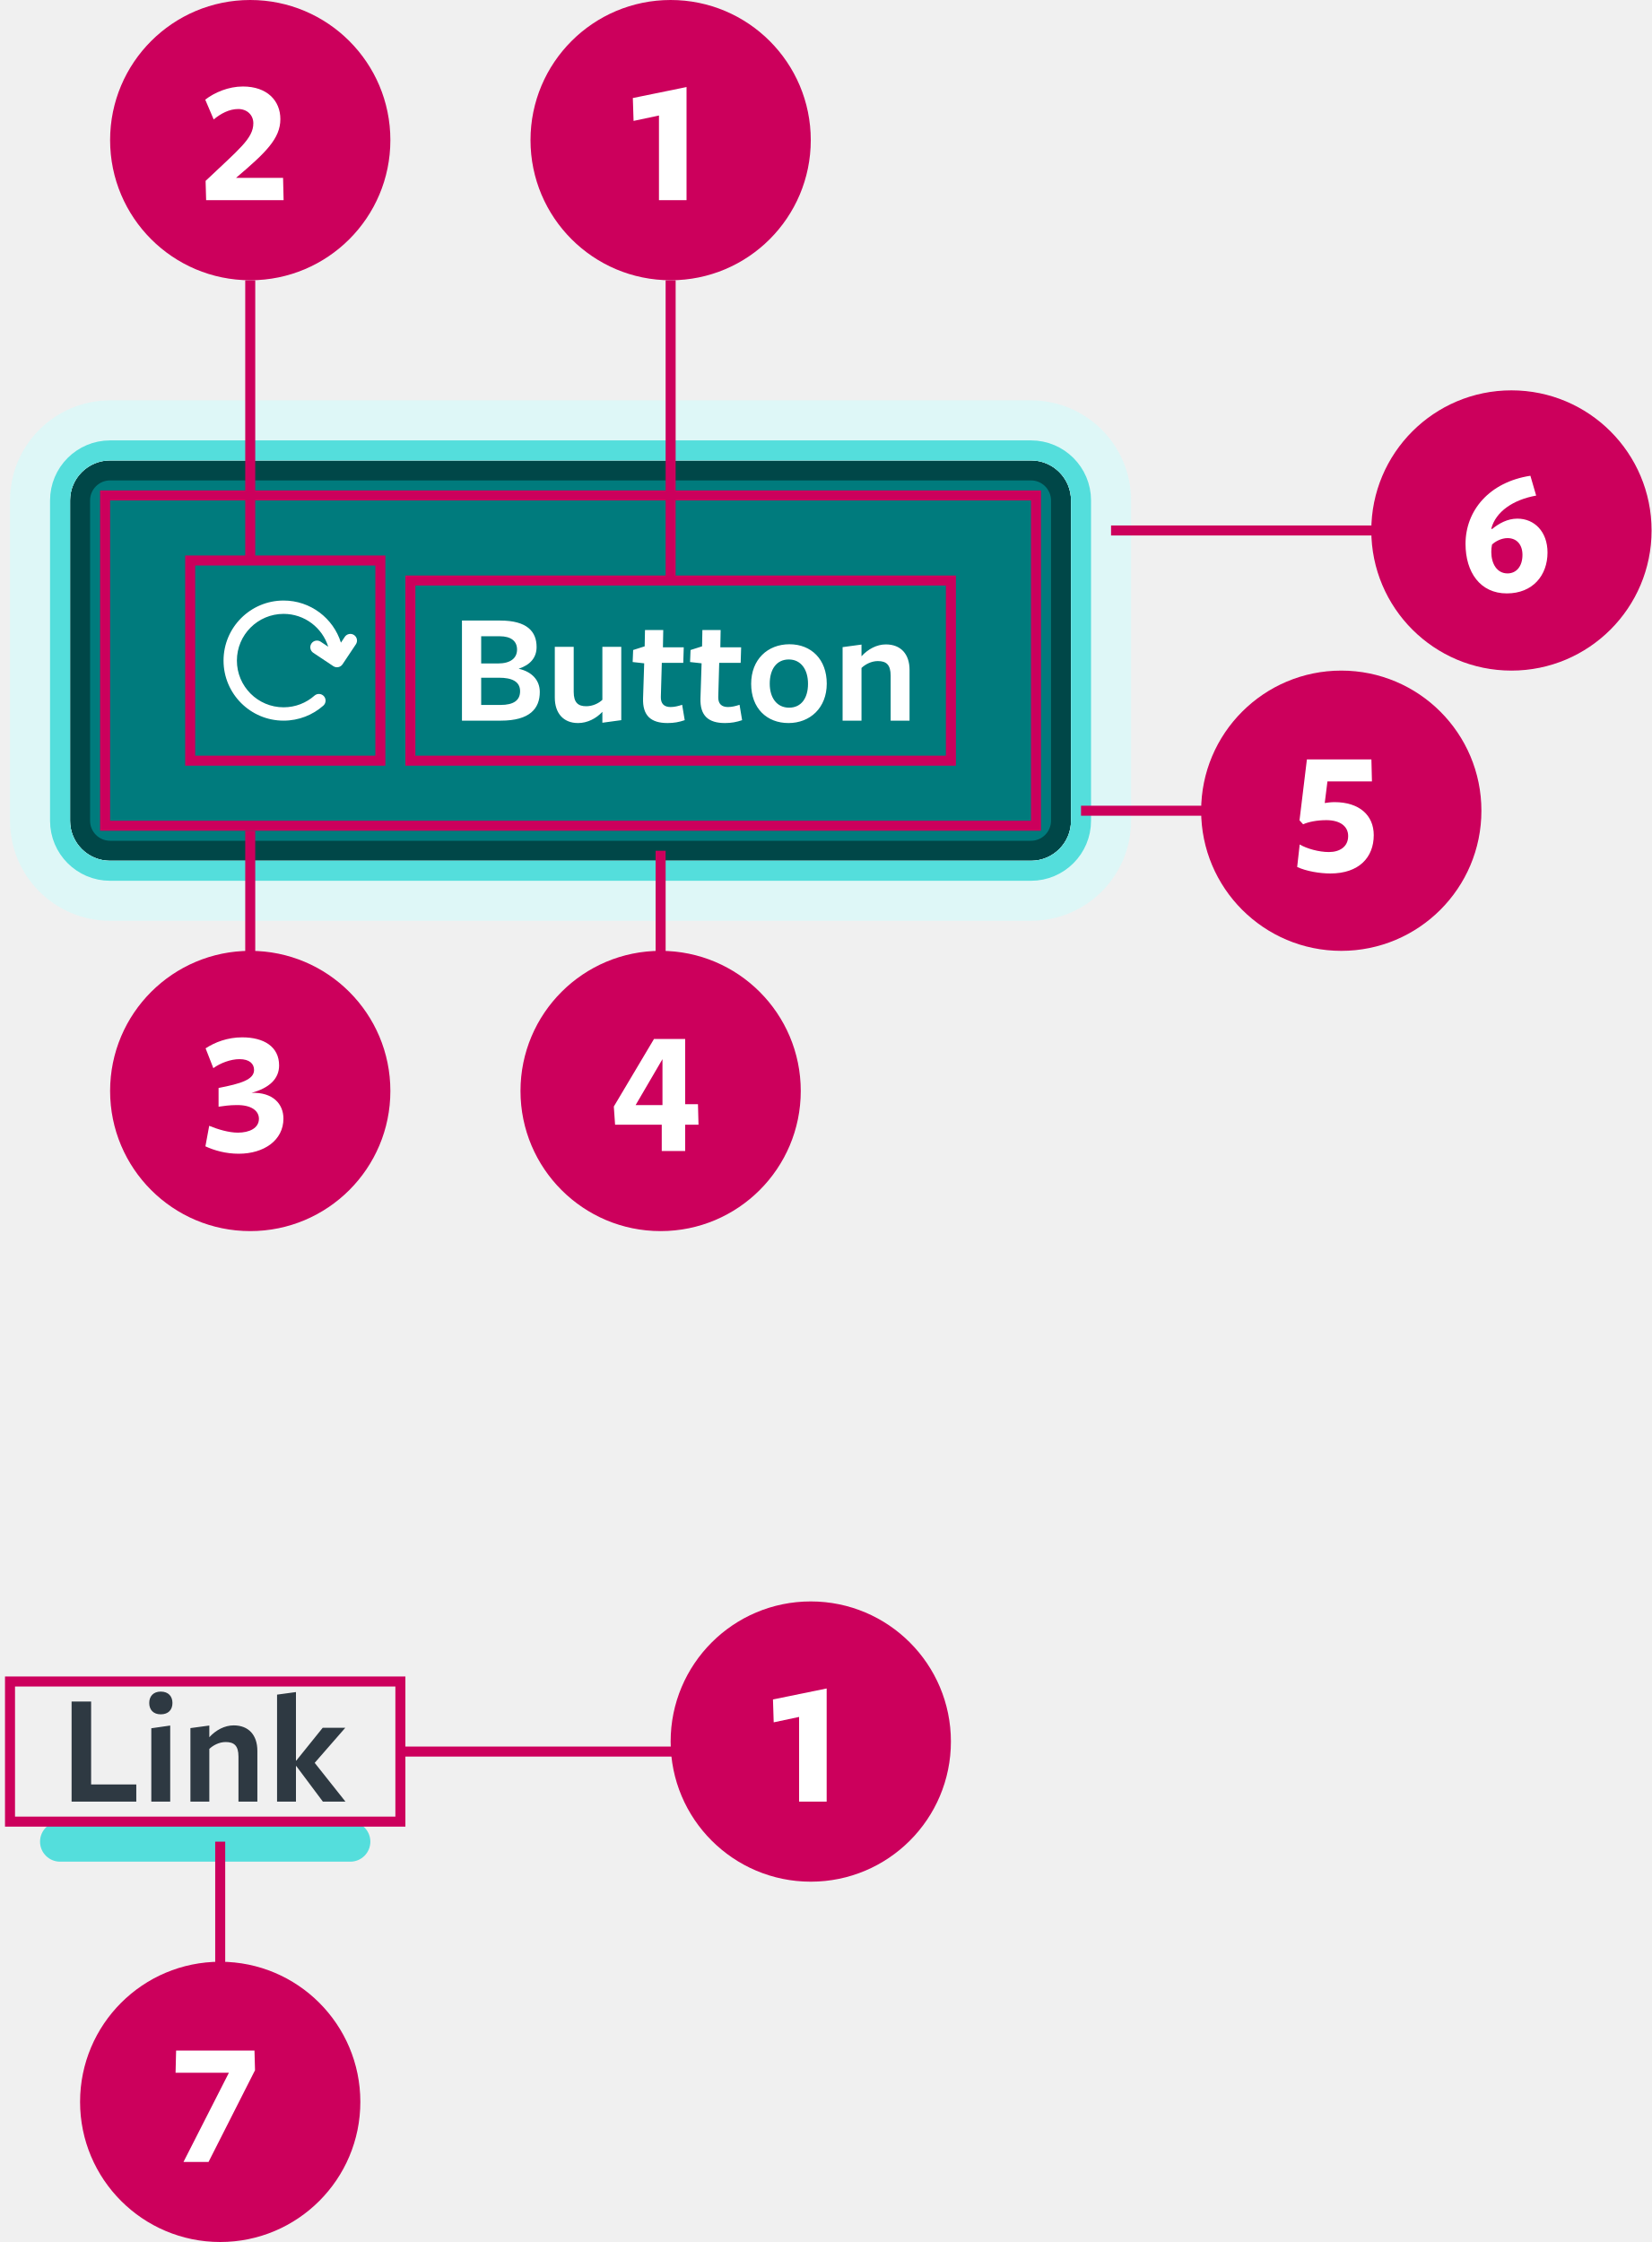
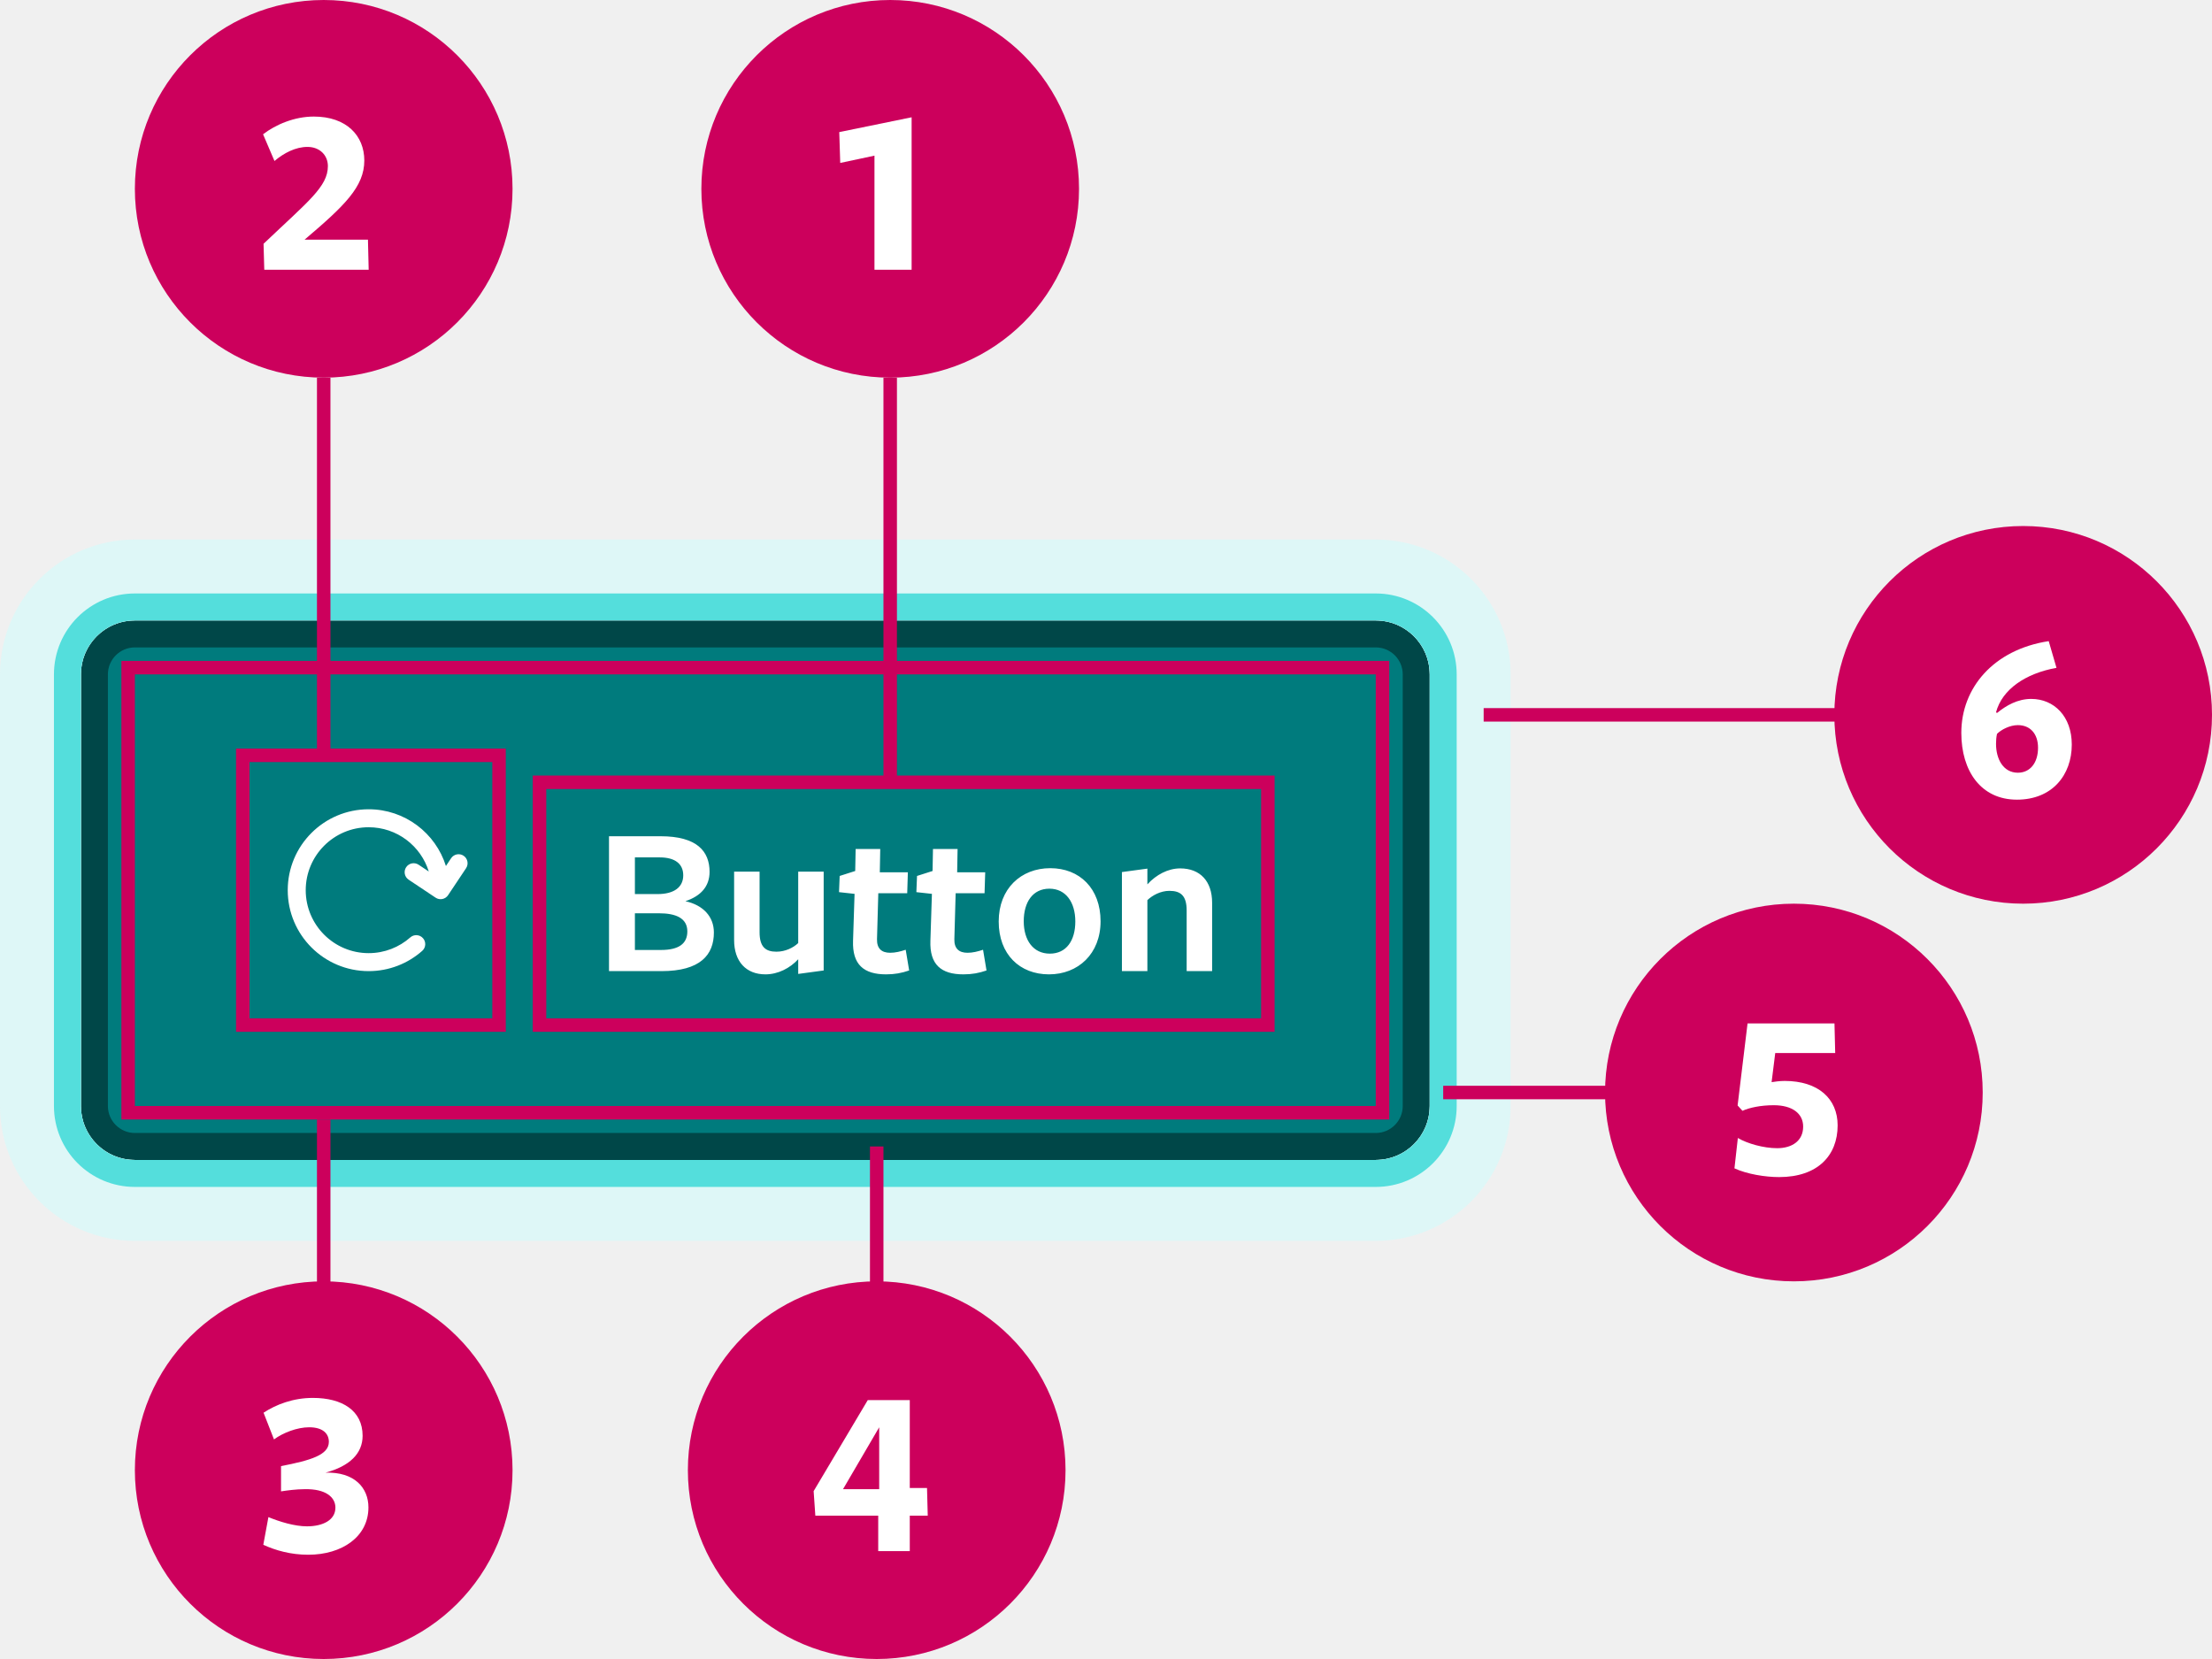
- <svg xmlns="http://www.w3.org/2000/svg" width="165" height="224" viewBox="0 0 165 224" fill="none">
-   <rect x="8" y="47" width="98" height="38" rx="3" fill="#007B7D" stroke="#004748" stroke-width="2" />
-   <rect x="4" y="43" width="106" height="46" rx="7" stroke="#DEF7F7" stroke-width="6" />
-   <rect x="6" y="45" width="102" height="42" rx="5" stroke="#54DEDC" stroke-width="2" />
-   <path fill-rule="evenodd" clip-rule="evenodd" d="M28.333 61.333C25.756 61.333 23.667 63.423 23.667 66C23.667 68.577 25.756 70.667 28.333 70.667C29.517 70.667 30.597 70.227 31.42 69.5C31.696 69.257 32.117 69.283 32.361 69.559C32.605 69.835 32.578 70.256 32.302 70.5C31.245 71.433 29.855 72 28.333 72C25.02 72 22.333 69.314 22.333 66C22.333 62.686 25.02 60 28.333 60C31.023 60 33.298 61.769 34.061 64.207L34.445 63.63C34.65 63.324 35.063 63.241 35.37 63.445C35.676 63.65 35.759 64.063 35.555 64.37L34.221 66.37C34.017 66.676 33.603 66.759 33.297 66.555L31.297 65.221C30.991 65.017 30.908 64.603 31.112 64.297C31.316 63.99 31.73 63.908 32.036 64.112L32.791 64.615C32.201 62.714 30.428 61.333 28.333 61.333Z" fill="white" />
-   <path d="M51.816 66.816C52.968 66.432 53.608 65.712 53.608 64.64C53.608 63.12 52.68 62 49.976 62H46.152V72H50.04C52.936 72 53.928 70.784 53.928 69.136C53.928 67.952 53.128 67.104 51.816 66.816ZM51.656 64.896C51.656 65.76 51 66.288 49.752 66.288C49.72 66.288 48.072 66.288 48.072 66.288V63.568C48.072 63.568 49.832 63.568 49.912 63.568C51.048 63.568 51.656 64.048 51.656 64.896ZM51.96 69.056C51.96 69.968 51.32 70.432 50.008 70.432C49.896 70.432 48.072 70.432 48.072 70.432V67.712C48.072 67.712 49.832 67.712 49.864 67.712C51.096 67.712 51.96 68.064 51.96 69.056ZM55.428 64.624V69.696C55.428 71.28 56.308 72.24 57.748 72.24C58.692 72.24 59.572 71.776 60.18 71.12C60.18 71.184 60.18 72.208 60.18 72.208L62.068 71.952V64.624H60.18V69.92C59.828 70.256 59.236 70.56 58.564 70.56C57.764 70.56 57.316 70.208 57.316 69.12V64.624H55.428ZM68.406 71.952L68.15 70.416C67.766 70.544 67.382 70.64 66.998 70.64C66.358 70.64 66.006 70.32 66.022 69.632L66.118 66.224H68.262L68.31 64.672H66.23L66.262 62.944H64.438L64.406 64.576L63.254 64.944L63.206 66.144L64.358 66.272L64.246 69.744C64.182 71.52 65.046 72.24 66.694 72.24C67.334 72.24 67.846 72.144 68.406 71.952ZM74.141 71.952L73.885 70.416C73.501 70.544 73.117 70.64 72.733 70.64C72.093 70.64 71.74 70.32 71.757 69.632L71.853 66.224H73.996L74.044 64.672H71.965L71.996 62.944H70.172L70.141 64.576L68.989 64.944L68.941 66.144L70.093 66.272L69.981 69.744C69.916 71.52 70.781 72.24 72.428 72.24C73.069 72.24 73.581 72.144 74.141 71.952ZM82.597 68.304C82.597 65.872 81.045 64.368 78.869 64.368C76.693 64.368 75.045 65.888 75.045 68.32C75.045 70.768 76.613 72.24 78.773 72.24C80.933 72.24 82.597 70.72 82.597 68.304ZM80.725 68.32C80.725 69.744 80.053 70.704 78.837 70.704C77.605 70.704 76.901 69.712 76.901 68.304C76.901 66.88 77.573 65.888 78.805 65.888C80.021 65.888 80.725 66.896 80.725 68.32ZM90.868 72V66.928C90.868 65.344 89.988 64.384 88.5 64.384C87.604 64.384 86.724 64.848 86.068 65.568C86.068 65.52 86.068 64.4 86.068 64.4L84.18 64.656V72H86.068V66.736C86.436 66.384 87.044 66.048 87.7 66.048C88.548 66.048 88.98 66.416 88.98 67.504V72H90.868Z" fill="white" />
-   <rect x="10.5" y="49.5" width="93" height="33" stroke="#CC005C" />
-   <rect x="19" y="56" width="19" height="20" stroke="#CC005C" />
-   <rect x="41" y="58" width="54" height="18" stroke="#CC005C" />
-   <path d="M25 83V108.5" stroke="#CC005C" />
-   <path d="M66 85L66 109" stroke="#CC005C" />
-   <path d="M126 81L108 81" stroke="#CC005C" />
-   <path d="M111 53L139 53" stroke="#CC005C" />
-   <circle cx="25" cy="14" r="14" fill="#CC005C" />
-   <path d="M28.334 20L28.28 17.768C28.28 17.768 23.42 17.768 23.582 17.768C26.552 15.248 28.01 13.844 28.01 11.9C28.01 10.064 26.696 8.642 24.266 8.642C22.826 8.642 21.44 9.236 20.504 9.956L21.35 11.936C22.052 11.342 22.916 10.892 23.798 10.892C24.698 10.892 25.31 11.504 25.31 12.314C25.31 13.844 23.852 14.924 20.54 18.074L20.594 20H28.334Z" fill="white" />
-   <circle cx="67" cy="14" r="14" fill="#CC005C" />
-   <path d="M65.834 20H68.588V8.696L63.224 9.794L63.296 12.08L65.834 11.54V20Z" fill="white" />
-   <path d="M67 28V58" stroke="#CC005C" />
-   <path d="M25 28V56" stroke="#CC005C" />
-   <circle cx="151" cy="53" r="14" fill="#CC005C" />
-   <path d="M146.414 54.338C146.414 57.164 147.872 59.288 150.536 59.288C153.146 59.288 154.604 57.47 154.604 55.202C154.604 53.114 153.29 51.818 151.598 51.818C150.59 51.818 149.744 52.304 149.06 52.862L148.988 52.808C149.438 51.116 151.166 49.928 153.47 49.514L152.894 47.534C148.79 48.164 146.414 51.008 146.414 54.338ZM148.988 55.148C148.988 54.896 149.006 54.662 149.06 54.41C149.366 54.104 149.996 53.762 150.608 53.762C151.526 53.762 152.102 54.41 152.102 55.436C152.102 56.588 151.49 57.29 150.608 57.29C149.528 57.29 148.988 56.282 148.988 55.148Z" fill="white" />
-   <circle cx="66" cy="109" r="14" fill="#CC005C" />
-   <path d="M69.784 112.372L69.73 110.32H68.452V103.804H65.338L61.324 110.554L61.45 112.372H66.112V115H68.452V112.372H69.784ZM66.184 110.41H63.502L66.184 105.82V110.41Z" fill="white" />
-   <circle cx="134" cy="81" r="14" fill="#CC005C" />
-   <path d="M132.348 80.232L132.618 78.072H137.064L137.01 75.876H130.566L129.828 81.96L130.188 82.356C130.71 82.122 131.538 81.942 132.51 81.942C133.878 81.942 134.688 82.554 134.688 83.526C134.688 84.588 133.86 85.128 132.762 85.128C131.754 85.128 130.548 84.786 129.846 84.372L129.594 86.622C130.53 87.054 131.88 87.27 132.906 87.27C135.768 87.27 137.244 85.668 137.244 83.436C137.244 81.456 135.804 80.142 133.32 80.142C132.96 80.142 132.564 80.196 132.348 80.232Z" fill="white" />
-   <circle cx="25" cy="109" r="14" fill="#CC005C" />
-   <path d="M25.13 109.186C26.93 108.7 27.884 107.764 27.884 106.45C27.884 104.578 26.372 103.642 24.194 103.642C22.736 103.642 21.476 104.128 20.54 104.74L21.314 106.72C21.998 106.216 23.042 105.82 23.924 105.82C24.932 105.82 25.382 106.288 25.382 106.9C25.382 107.872 24.05 108.268 21.836 108.7V110.572C22.322 110.5 22.952 110.41 23.582 110.41C25.148 110.374 25.868 111.004 25.868 111.778C25.868 112.714 24.914 113.164 23.762 113.164C22.844 113.164 21.728 112.822 20.9 112.48L20.522 114.532C21.422 114.946 22.556 115.27 23.852 115.27C26.354 115.27 28.316 113.938 28.316 111.76C28.316 110.302 27.272 109.114 25.13 109.186Z" fill="white" />
-   <rect x="4" y="182" width="33" height="4" rx="2" fill="#54DEDC" />
-   <path d="M13.616 180V178.288H9.104V170H7.152V180H13.616ZM17.229 170.144C17.229 169.472 16.813 169.008 16.061 169.008C15.325 169.008 14.909 169.472 14.909 170.144C14.909 170.832 15.325 171.28 16.061 171.28C16.813 171.28 17.229 170.832 17.229 170.144ZM17.005 180V172.4L15.117 172.672V180H17.005ZM25.712 180V174.928C25.712 173.344 24.832 172.384 23.344 172.384C22.448 172.384 21.568 172.848 20.912 173.568C20.912 173.52 20.912 172.4 20.912 172.4L19.024 172.656V180H20.912V174.736C21.28 174.384 21.888 174.048 22.544 174.048C23.392 174.048 23.824 174.416 23.824 175.504V180H25.712ZM29.6 176.448L32.256 180H34.512L31.44 176.128L34.496 172.624H32.24L29.6 175.904H29.568V169.056L27.68 169.312V180H29.568V176.448H29.6Z" fill="#2E3942" />
-   <path d="M22 184L22 205" stroke="#CC005C" />
-   <circle cx="22" cy="210" r="14" fill="#CC005C" />
-   <path d="M22.868 207.09L18.332 216H20.834L25.478 206.838L25.424 204.876H17.594L17.54 207.09H22.868Z" fill="white" />
-   <path d="M40 175H69" stroke="#CC005C" />
-   <rect x="1" y="168" width="39" height="14" stroke="#CC005C" />
-   <circle cx="81" cy="174" r="14" fill="#CC005C" />
-   <path d="M79.834 180H82.588V168.696L77.224 169.794L77.296 172.08L79.834 171.54V180Z" fill="white" />
+ <svg xmlns="http://www.w3.org/2000/svg" width="164" height="123" viewBox="0 0 164 123" fill="none">
+   <rect x="7" y="47" width="98" height="38" rx="3" fill="#007B7D" stroke="#004748" stroke-width="2" />
+   <rect x="3" y="43" width="106" height="46" rx="7" stroke="#DEF7F7" stroke-width="6" />
+   <rect x="5" y="45" width="102" height="42" rx="5" stroke="#54DEDC" stroke-width="2" />
+   <path fill-rule="evenodd" clip-rule="evenodd" d="M27.333 61.333C24.756 61.333 22.667 63.423 22.667 66C22.667 68.577 24.756 70.667 27.333 70.667C28.517 70.667 29.597 70.227 30.42 69.5C30.696 69.257 31.117 69.283 31.361 69.559C31.605 69.835 31.578 70.256 31.302 70.5C30.245 71.433 28.855 72 27.333 72C24.02 72 21.333 69.314 21.333 66C21.333 62.686 24.02 60 27.333 60C30.023 60 32.298 61.769 33.061 64.207L33.445 63.63C33.65 63.324 34.063 63.241 34.37 63.445C34.676 63.65 34.759 64.063 34.555 64.37L33.221 66.37C33.017 66.676 32.603 66.759 32.297 66.555L30.297 65.221C29.991 65.017 29.908 64.603 30.112 64.297C30.316 63.99 30.73 63.908 31.037 64.112L31.791 64.615C31.201 62.714 29.428 61.333 27.333 61.333Z" fill="white" />
+   <path d="M50.816 66.816C51.968 66.432 52.608 65.712 52.608 64.64C52.608 63.12 51.68 62 48.976 62H45.152V72H49.04C51.936 72 52.928 70.784 52.928 69.136C52.928 67.952 52.128 67.104 50.816 66.816ZM50.656 64.896C50.656 65.76 50 66.288 48.752 66.288C48.72 66.288 47.072 66.288 47.072 66.288V63.568C47.072 63.568 48.832 63.568 48.912 63.568C50.048 63.568 50.656 64.048 50.656 64.896ZM50.96 69.056C50.96 69.968 50.32 70.432 49.008 70.432C48.896 70.432 47.072 70.432 47.072 70.432V67.712C47.072 67.712 48.832 67.712 48.864 67.712C50.096 67.712 50.96 68.064 50.96 69.056ZM54.428 64.624V69.696C54.428 71.28 55.308 72.24 56.748 72.24C57.692 72.24 58.572 71.776 59.18 71.12C59.18 71.184 59.18 72.208 59.18 72.208L61.068 71.952V64.624H59.18V69.92C58.828 70.256 58.236 70.56 57.564 70.56C56.764 70.56 56.316 70.208 56.316 69.12V64.624H54.428ZM67.406 71.952L67.15 70.416C66.766 70.544 66.382 70.64 65.998 70.64C65.358 70.64 65.006 70.32 65.022 69.632L65.118 66.224H67.262L67.31 64.672H65.23L65.262 62.944H63.438L63.406 64.576L62.254 64.944L62.206 66.144L63.358 66.272L63.246 69.744C63.182 71.52 64.046 72.24 65.694 72.24C66.334 72.24 66.846 72.144 67.406 71.952ZM73.141 71.952L72.885 70.416C72.501 70.544 72.117 70.64 71.733 70.64C71.093 70.64 70.74 70.32 70.757 69.632L70.853 66.224H72.996L73.044 64.672H70.965L70.996 62.944H69.172L69.141 64.576L67.989 64.944L67.941 66.144L69.093 66.272L68.981 69.744C68.916 71.52 69.781 72.24 71.428 72.24C72.069 72.24 72.581 72.144 73.141 71.952ZM81.597 68.304C81.597 65.872 80.045 64.368 77.869 64.368C75.693 64.368 74.045 65.888 74.045 68.32C74.045 70.768 75.613 72.24 77.773 72.24C79.933 72.24 81.597 70.72 81.597 68.304ZM79.725 68.32C79.725 69.744 79.053 70.704 77.837 70.704C76.605 70.704 75.901 69.712 75.901 68.304C75.901 66.88 76.573 65.888 77.805 65.888C79.021 65.888 79.725 66.896 79.725 68.32ZM89.868 72V66.928C89.868 65.344 88.988 64.384 87.5 64.384C86.604 64.384 85.724 64.848 85.068 65.568C85.068 65.52 85.068 64.4 85.068 64.4L83.18 64.656V72H85.068V66.736C85.436 66.384 86.044 66.048 86.7 66.048C87.548 66.048 87.98 66.416 87.98 67.504V72H89.868Z" fill="white" />
+   <rect x="9.5" y="49.5" width="93" height="33" stroke="#CC005C" />
+   <rect x="18" y="56" width="19" height="20" stroke="#CC005C" />
+   <rect x="40" y="58" width="54" height="18" stroke="#CC005C" />
+   <path d="M24 83V108.5" stroke="#CC005C" />
+   <path d="M65 85L65 109" stroke="#CC005C" />
+   <path d="M125 81L107 81" stroke="#CC005C" />
+   <path d="M110 53L138 53" stroke="#CC005C" />
+   <circle cx="24" cy="14" r="14" fill="#CC005C" />
+   <path d="M27.334 20L27.28 17.768C27.28 17.768 22.42 17.768 22.582 17.768C25.552 15.248 27.01 13.844 27.01 11.9C27.01 10.064 25.696 8.642 23.266 8.642C21.826 8.642 20.44 9.236 19.504 9.956L20.35 11.936C21.052 11.342 21.916 10.892 22.798 10.892C23.698 10.892 24.31 11.504 24.31 12.314C24.31 13.844 22.852 14.924 19.54 18.074L19.594 20H27.334Z" fill="white" />
+   <circle cx="66" cy="14" r="14" fill="#CC005C" />
+   <path d="M64.834 20H67.588V8.696L62.224 9.794L62.296 12.08L64.834 11.54V20Z" fill="white" />
+   <path d="M66 28V58" stroke="#CC005C" />
+   <path d="M24 28V56" stroke="#CC005C" />
+   <circle cx="150" cy="53" r="14" fill="#CC005C" />
+   <path d="M145.414 54.338C145.414 57.164 146.872 59.288 149.536 59.288C152.146 59.288 153.604 57.47 153.604 55.202C153.604 53.114 152.29 51.818 150.598 51.818C149.59 51.818 148.744 52.304 148.06 52.862L147.988 52.808C148.438 51.116 150.166 49.928 152.47 49.514L151.894 47.534C147.79 48.164 145.414 51.008 145.414 54.338ZM147.988 55.148C147.988 54.896 148.006 54.662 148.06 54.41C148.366 54.104 148.996 53.762 149.608 53.762C150.526 53.762 151.102 54.41 151.102 55.436C151.102 56.588 150.49 57.29 149.608 57.29C148.528 57.29 147.988 56.282 147.988 55.148Z" fill="white" />
+   <circle cx="65" cy="109" r="14" fill="#CC005C" />
+   <path d="M68.784 112.372L68.73 110.32H67.452V103.804H64.338L60.324 110.554L60.45 112.372H65.112V115H67.452V112.372H68.784ZM65.184 110.41H62.502L65.184 105.82V110.41Z" fill="white" />
+   <circle cx="133" cy="81" r="14" fill="#CC005C" />
+   <path d="M131.348 80.232L131.618 78.072H136.064L136.01 75.876H129.566L128.828 81.96L129.188 82.356C129.71 82.122 130.538 81.942 131.51 81.942C132.878 81.942 133.688 82.554 133.688 83.526C133.688 84.588 132.86 85.128 131.762 85.128C130.754 85.128 129.548 84.786 128.846 84.372L128.594 86.622C129.53 87.054 130.88 87.27 131.906 87.27C134.768 87.27 136.244 85.668 136.244 83.436C136.244 81.456 134.804 80.142 132.32 80.142C131.96 80.142 131.564 80.196 131.348 80.232Z" fill="white" />
+   <circle cx="24" cy="109" r="14" fill="#CC005C" />
+   <path d="M24.13 109.186C25.93 108.7 26.884 107.764 26.884 106.45C26.884 104.578 25.372 103.642 23.194 103.642C21.736 103.642 20.476 104.128 19.54 104.74L20.314 106.72C20.998 106.216 22.042 105.82 22.924 105.82C23.932 105.82 24.382 106.288 24.382 106.9C24.382 107.872 23.05 108.268 20.836 108.7V110.572C21.322 110.5 21.952 110.41 22.582 110.41C24.148 110.374 24.868 111.004 24.868 111.778C24.868 112.714 23.914 113.164 22.762 113.164C21.844 113.164 20.728 112.822 19.9 112.48L19.522 114.532C20.422 114.946 21.556 115.27 22.852 115.27C25.354 115.27 27.316 113.938 27.316 111.76C27.316 110.302 26.272 109.114 24.13 109.186Z" fill="white" />
</svg>
